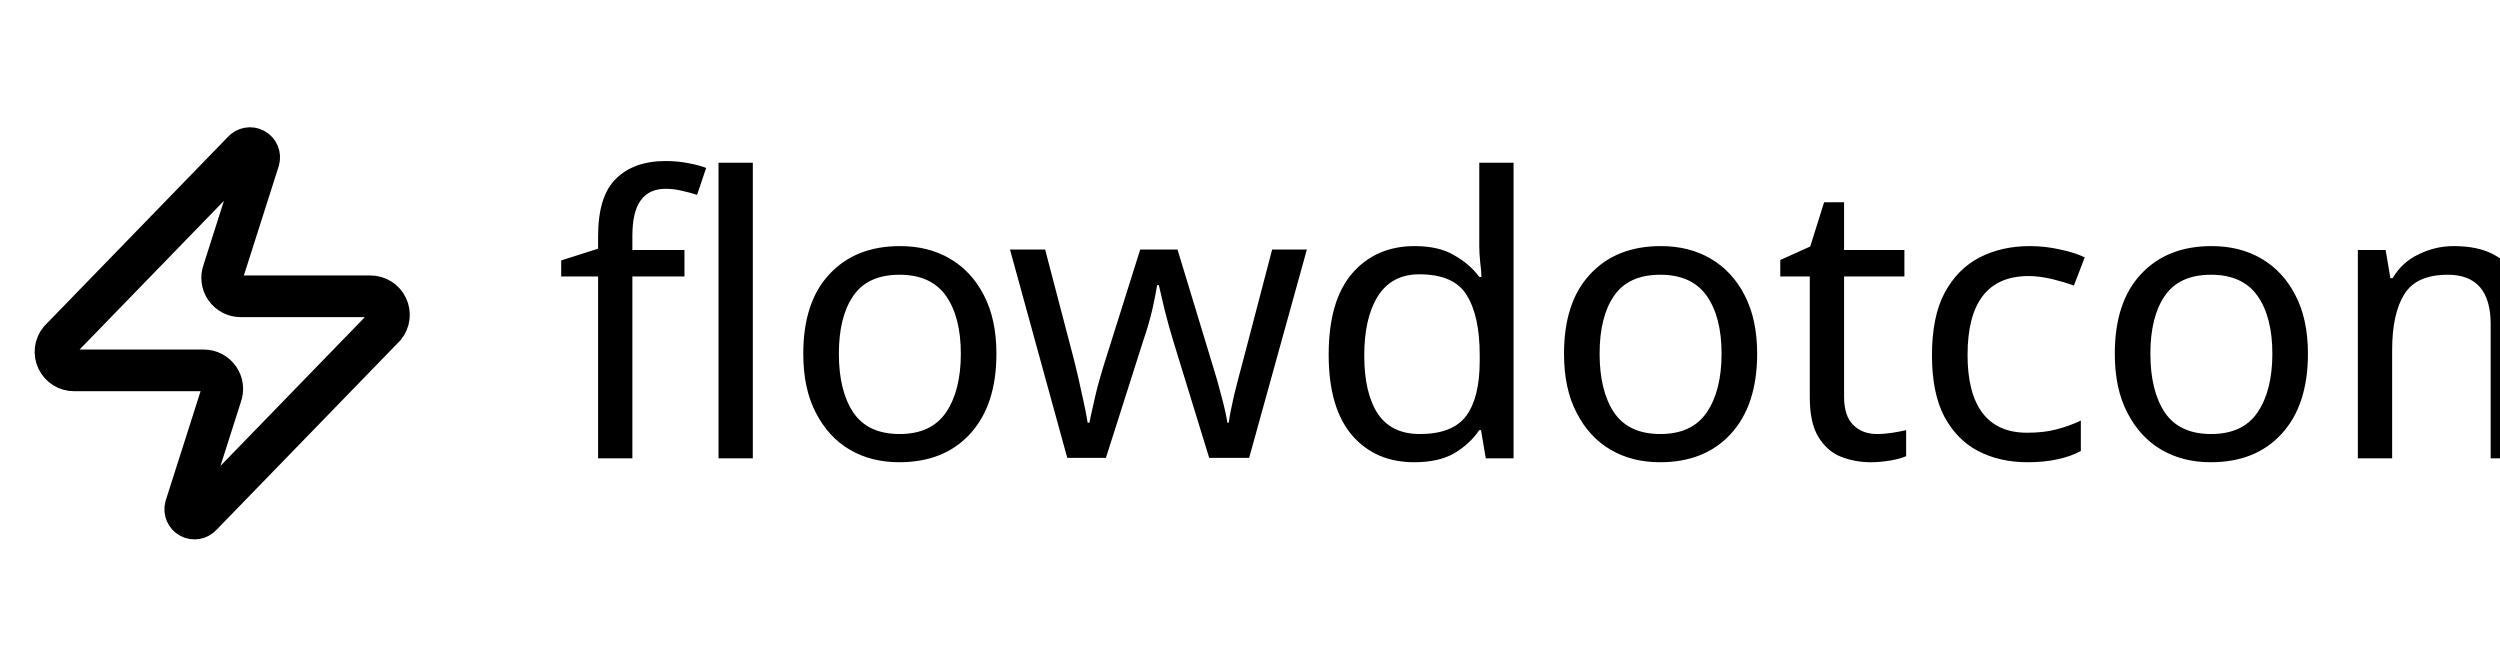
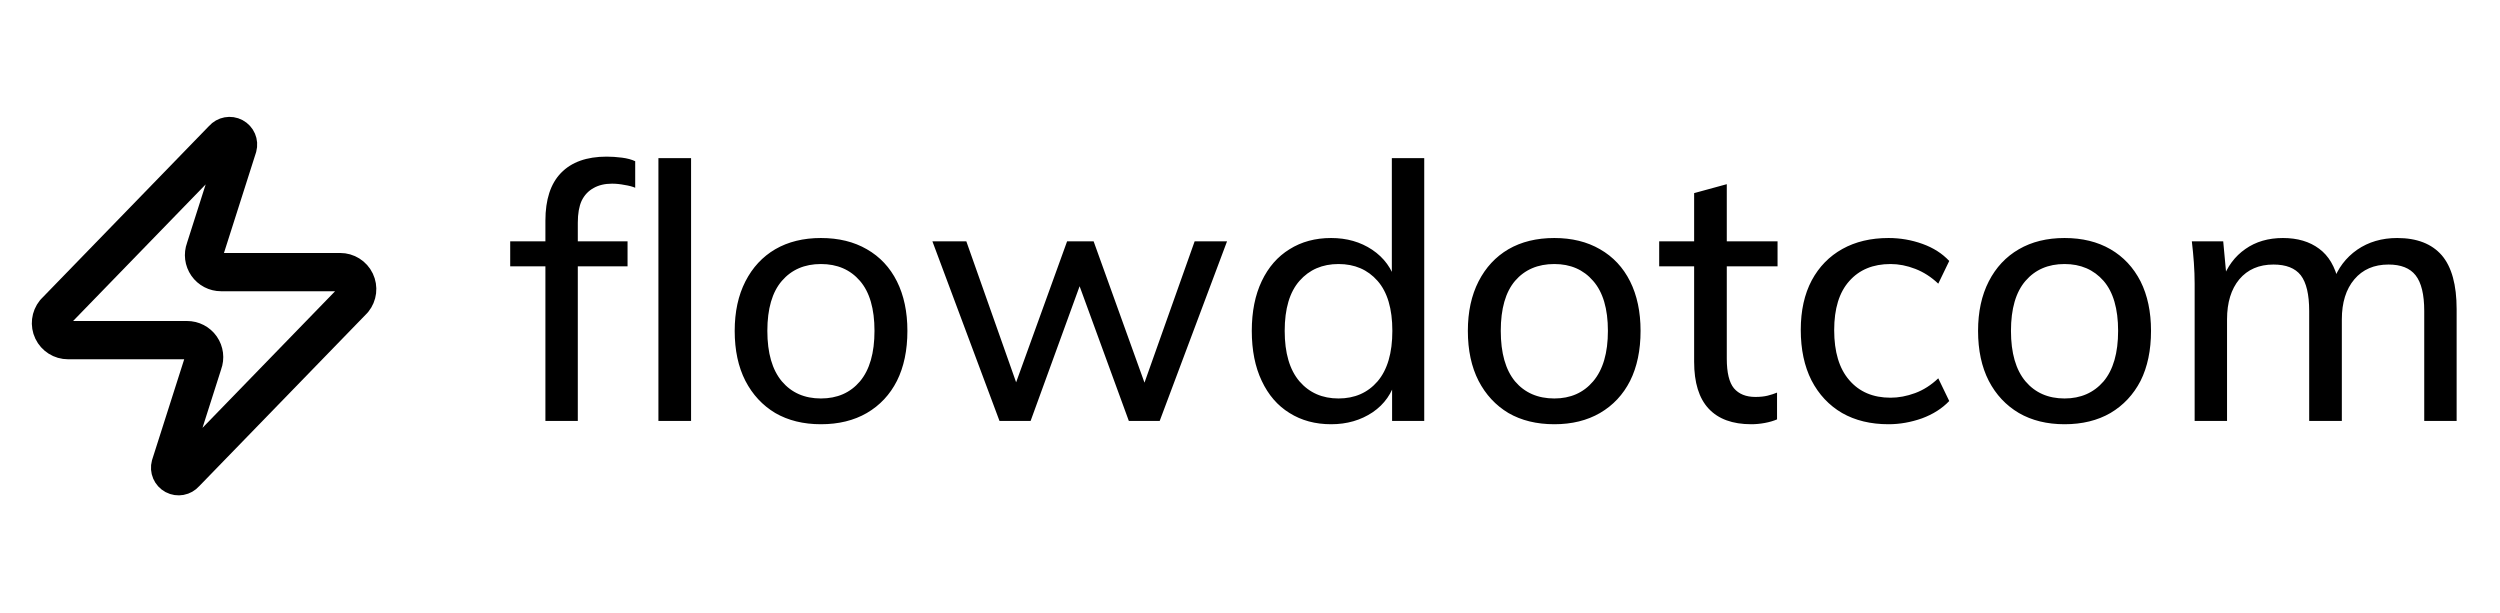
- <svg xmlns="http://www.w3.org/2000/svg" viewBox="0 0 90 24" fill="none" role="img" aria-label="flowdotcom">
+ <svg xmlns="http://www.w3.org/2000/svg" viewBox="0 0 98 24" fill="none" role="img" aria-label="flowdotcom">
  <svg x="0" y="4" width="16" height="16" viewBox="0 0 24 24" aria-hidden="true">
    <path d="M4 14a1 1 0 0 1-.78-1.63l9.9-10.2a.5.5 0 0 1 .86.46l-1.92 6.02A1 1 0 0 0 13 10h7a1 1 0 0 1 .78 1.63l-9.9 10.2a.5.5 0 0 1-.86-.46l1.92-6.02A1 1 0 0 0 11 14z" stroke="currentColor" stroke-width="2.25" stroke-linecap="round" stroke-linejoin="round" />
  </svg>
-   <text x="20" y="16.5" fill="currentColor" font-family="Mulish, ui-sans-serif, system-ui, sans-serif" font-size="14" font-weight="500" letter-spacing="-0.01em">flowdotcom</text>
+   <path transform="translate(19.92 16.5)" d="M2.73 0L1.46 0L1.46-6.06L0.08-6.06L0.08-7.04L1.81-7.04L1.46-6.72L1.46-7.85Q1.46-9.09 2.07-9.72Q2.69-10.36 3.86-10.36Q4.14-10.36 4.46-10.32Q4.77-10.28 4.98-10.18L4.98-9.14Q4.82-9.21 4.56-9.25Q4.31-9.30 4.07-9.30Q3.65-9.30 3.35-9.13Q3.04-8.96 2.88-8.63Q2.73-8.30 2.73-7.77L2.73-6.78L2.53-7.04L4.68-7.04L4.68-6.06L2.73-6.06 M7.17 0L5.89 0L5.89-10.30L7.17-10.30 M12.26 0.13Q11.23 0.13 10.47-0.31Q9.72-0.76 9.30-1.57Q8.88-2.39 8.88-3.53Q8.88-4.65 9.30-5.47Q9.72-6.29 10.47-6.73Q11.23-7.17 12.26-7.17Q13.30-7.17 14.06-6.73Q14.83-6.29 15.24-5.47Q15.65-4.65 15.65-3.53Q15.65-2.39 15.24-1.57Q14.83-0.76 14.06-0.31Q13.30 0.13 12.26 0.13M12.26-0.88Q13.22-0.88 13.79-1.55Q14.36-2.23 14.36-3.53Q14.36-4.83 13.79-5.49Q13.22-6.15 12.26-6.15Q11.30-6.15 10.73-5.49Q10.16-4.83 10.16-3.53Q10.16-2.23 10.73-1.55Q11.30-0.88 12.26-0.88 M20.48 0L19.26 0L16.63-7.04L17.96-7.04L20.09-1.01L19.73-1.01L21.91-7.04L22.95-7.04L25.12-1.01L24.77-1.01L26.91-7.04L28.18-7.04L25.54 0L24.33 0L22.09-6.13L22.71-6.13 M32.26 0.13Q31.33 0.13 30.63-0.31Q29.93-0.74 29.54-1.57Q29.15-2.39 29.15-3.53Q29.15-4.66 29.54-5.48Q29.93-6.30 30.63-6.73Q31.33-7.17 32.26-7.17Q33.18-7.17 33.87-6.71Q34.57-6.24 34.80-5.43L34.64-5.43L34.64-10.30L35.91-10.30L35.91 0L34.65 0L34.65-1.64L34.80-1.64Q34.58-0.81 33.89-0.34Q33.19 0.13 32.26 0.13M32.55-0.88Q33.50-0.88 34.08-1.55Q34.66-2.23 34.66-3.53Q34.66-4.83 34.08-5.49Q33.50-6.15 32.55-6.15Q31.60-6.15 31.02-5.49Q30.44-4.83 30.44-3.53Q30.44-2.23 31.02-1.55Q31.60-0.88 32.55-0.88 M41.01 0.13Q39.97 0.13 39.21-0.31Q38.46-0.76 38.04-1.57Q37.62-2.39 37.62-3.53Q37.62-4.65 38.04-5.47Q38.46-6.29 39.21-6.73Q39.97-7.17 41.01-7.17Q42.04-7.17 42.80-6.73Q43.57-6.29 43.98-5.47Q44.39-4.65 44.39-3.53Q44.39-2.39 43.98-1.57Q43.57-0.76 42.80-0.31Q42.04 0.13 41.01 0.13M41.01-0.88Q41.96-0.88 42.53-1.55Q43.11-2.23 43.11-3.53Q43.11-4.83 42.53-5.49Q41.96-6.15 41.01-6.15Q40.04-6.15 39.47-5.49Q38.91-4.83 38.91-3.53Q38.91-2.23 39.47-1.55Q40.04-0.88 41.01-0.88 M48.73 0.13Q47.63 0.13 47.06-0.48Q46.49-1.09 46.49-2.32L46.49-6.06L45.12-6.06L45.12-7.04L46.49-7.04L46.49-8.93L47.77-9.28L47.77-7.04L49.76-7.04L49.76-6.06L47.77-6.06L47.77-2.44Q47.77-1.62 48.05-1.28Q48.34-0.94 48.89-0.94Q49.17-0.94 49.37-0.99Q49.57-1.04 49.74-1.11L49.74-0.06Q49.53 0.03 49.26 0.08Q48.99 0.13 48.73 0.13 M54.11 0.13Q53.06 0.13 52.29-0.31Q51.52-0.76 51.09-1.59Q50.67-2.42 50.67-3.57Q50.67-4.70 51.10-5.51Q51.53-6.31 52.30-6.74Q53.07-7.17 54.11-7.17Q54.80-7.17 55.44-6.94Q56.08-6.71 56.49-6.27L56.06-5.38Q55.65-5.77 55.16-5.96Q54.67-6.15 54.19-6.15Q53.16-6.15 52.57-5.48Q51.98-4.82 51.98-3.56Q51.98-2.28 52.57-1.60Q53.16-0.91 54.19-0.91Q54.66-0.91 55.15-1.09Q55.64-1.27 56.06-1.67L56.49-0.78Q56.07-0.34 55.42-0.10Q54.77 0.13 54.11 0.13 M61.01 0.13Q59.98 0.13 59.22-0.31Q58.46-0.76 58.04-1.57Q57.62-2.39 57.62-3.53Q57.62-4.65 58.04-5.47Q58.46-6.29 59.22-6.73Q59.98-7.17 61.01-7.17Q62.05-7.17 62.81-6.73Q63.57-6.29 63.99-5.47Q64.40-4.65 64.40-3.53Q64.40-2.39 63.99-1.57Q63.57-0.76 62.81-0.31Q62.05 0.13 61.01 0.13M61.01-0.88Q61.96-0.88 62.54-1.55Q63.11-2.23 63.11-3.53Q63.11-4.83 62.54-5.49Q61.96-6.15 61.01-6.15Q60.05-6.15 59.48-5.49Q58.91-4.83 58.91-3.53Q58.91-2.23 59.48-1.55Q60.05-0.88 61.01-0.88 M67.38 0L66.11 0L66.11-5.38Q66.11-5.78 66.08-6.20Q66.05-6.62 66-7.04L67.23-7.04L67.37-5.53L67.20-5.53Q67.48-6.31 68.10-6.74Q68.71-7.17 69.57-7.17Q70.43-7.17 70.99-6.75Q71.55-6.34 71.75-5.46L71.54-5.46Q71.81-6.24 72.48-6.71Q73.15-7.17 74.05-7.17Q75.21-7.17 75.80-6.49Q76.38-5.81 76.38-4.38L76.38 0L75.11 0L75.11-4.31Q75.11-5.28 74.77-5.71Q74.44-6.13 73.71-6.13Q72.86-6.13 72.37-5.55Q71.88-4.97 71.88-3.98L71.88 0L70.60 0L70.60-4.31Q70.60-5.28 70.27-5.71Q69.94-6.13 69.20-6.13Q68.35-6.13 67.86-5.55Q67.38-4.97 67.38-3.98" fill="currentColor" />
</svg>
